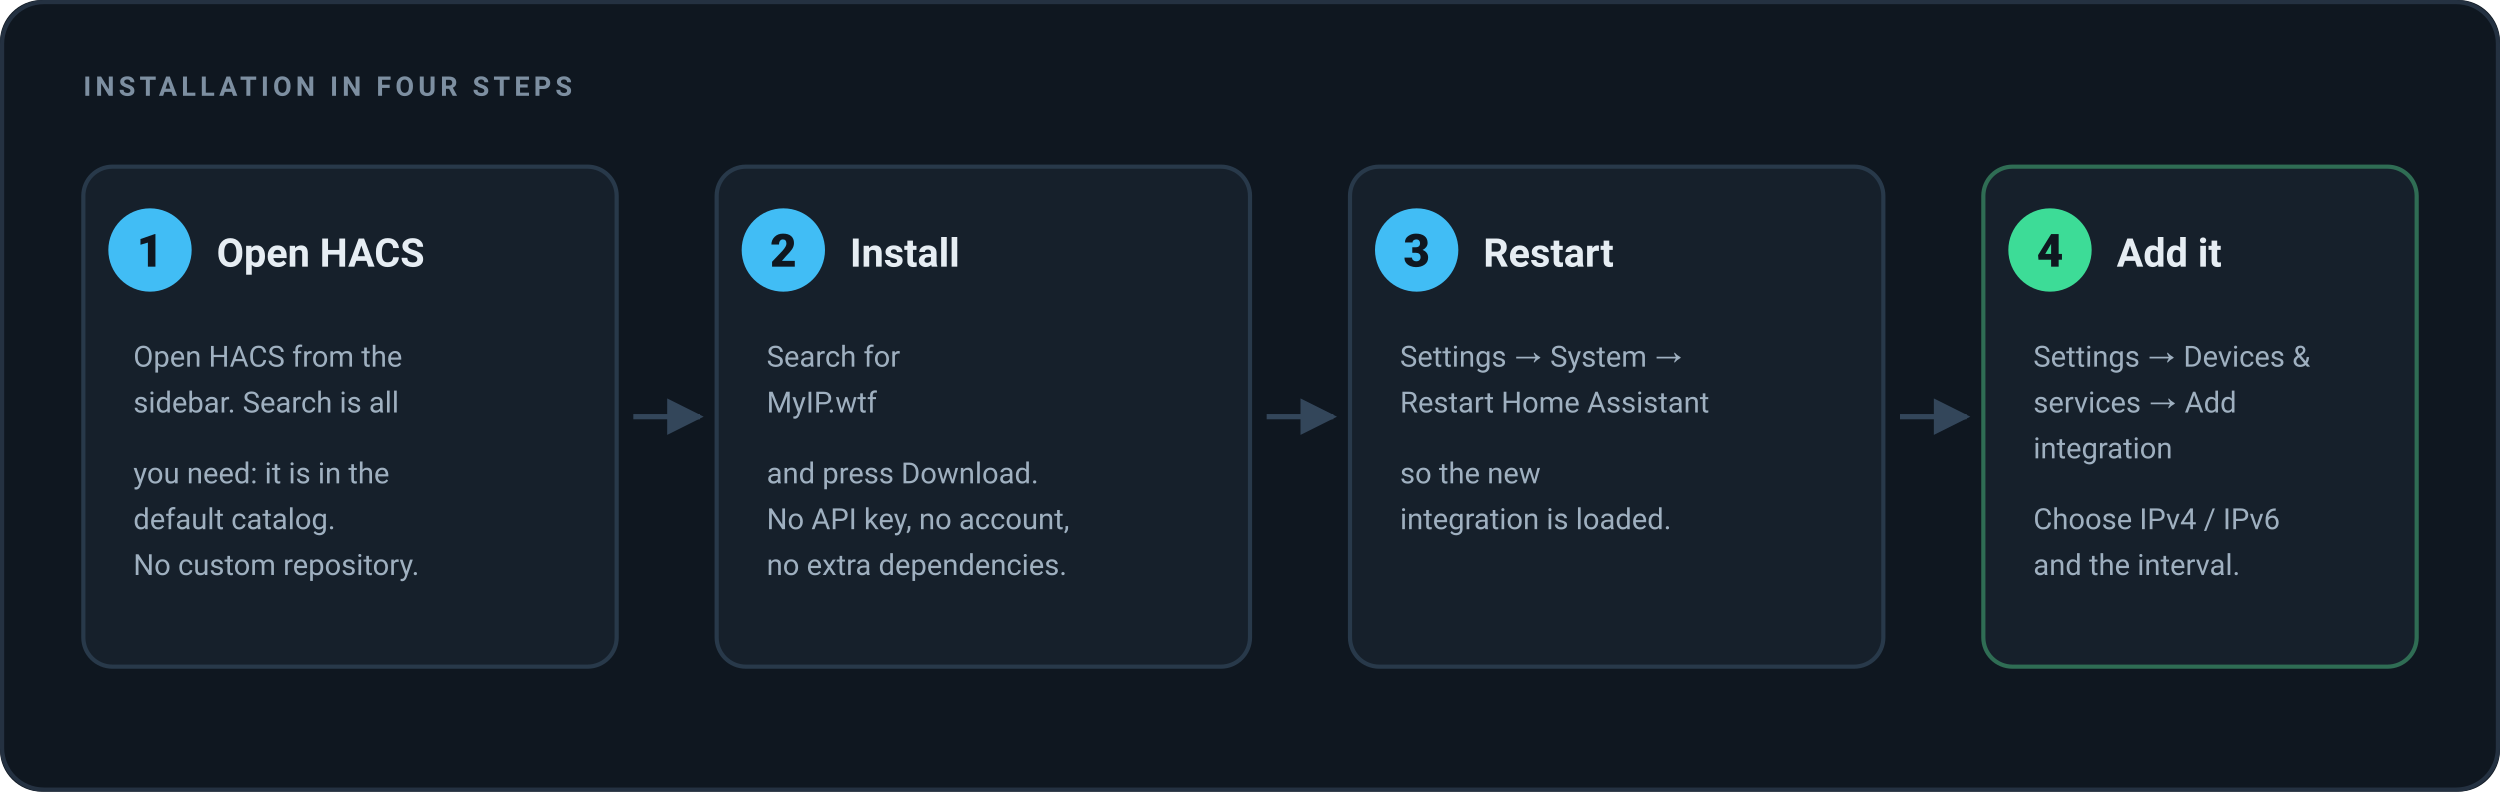
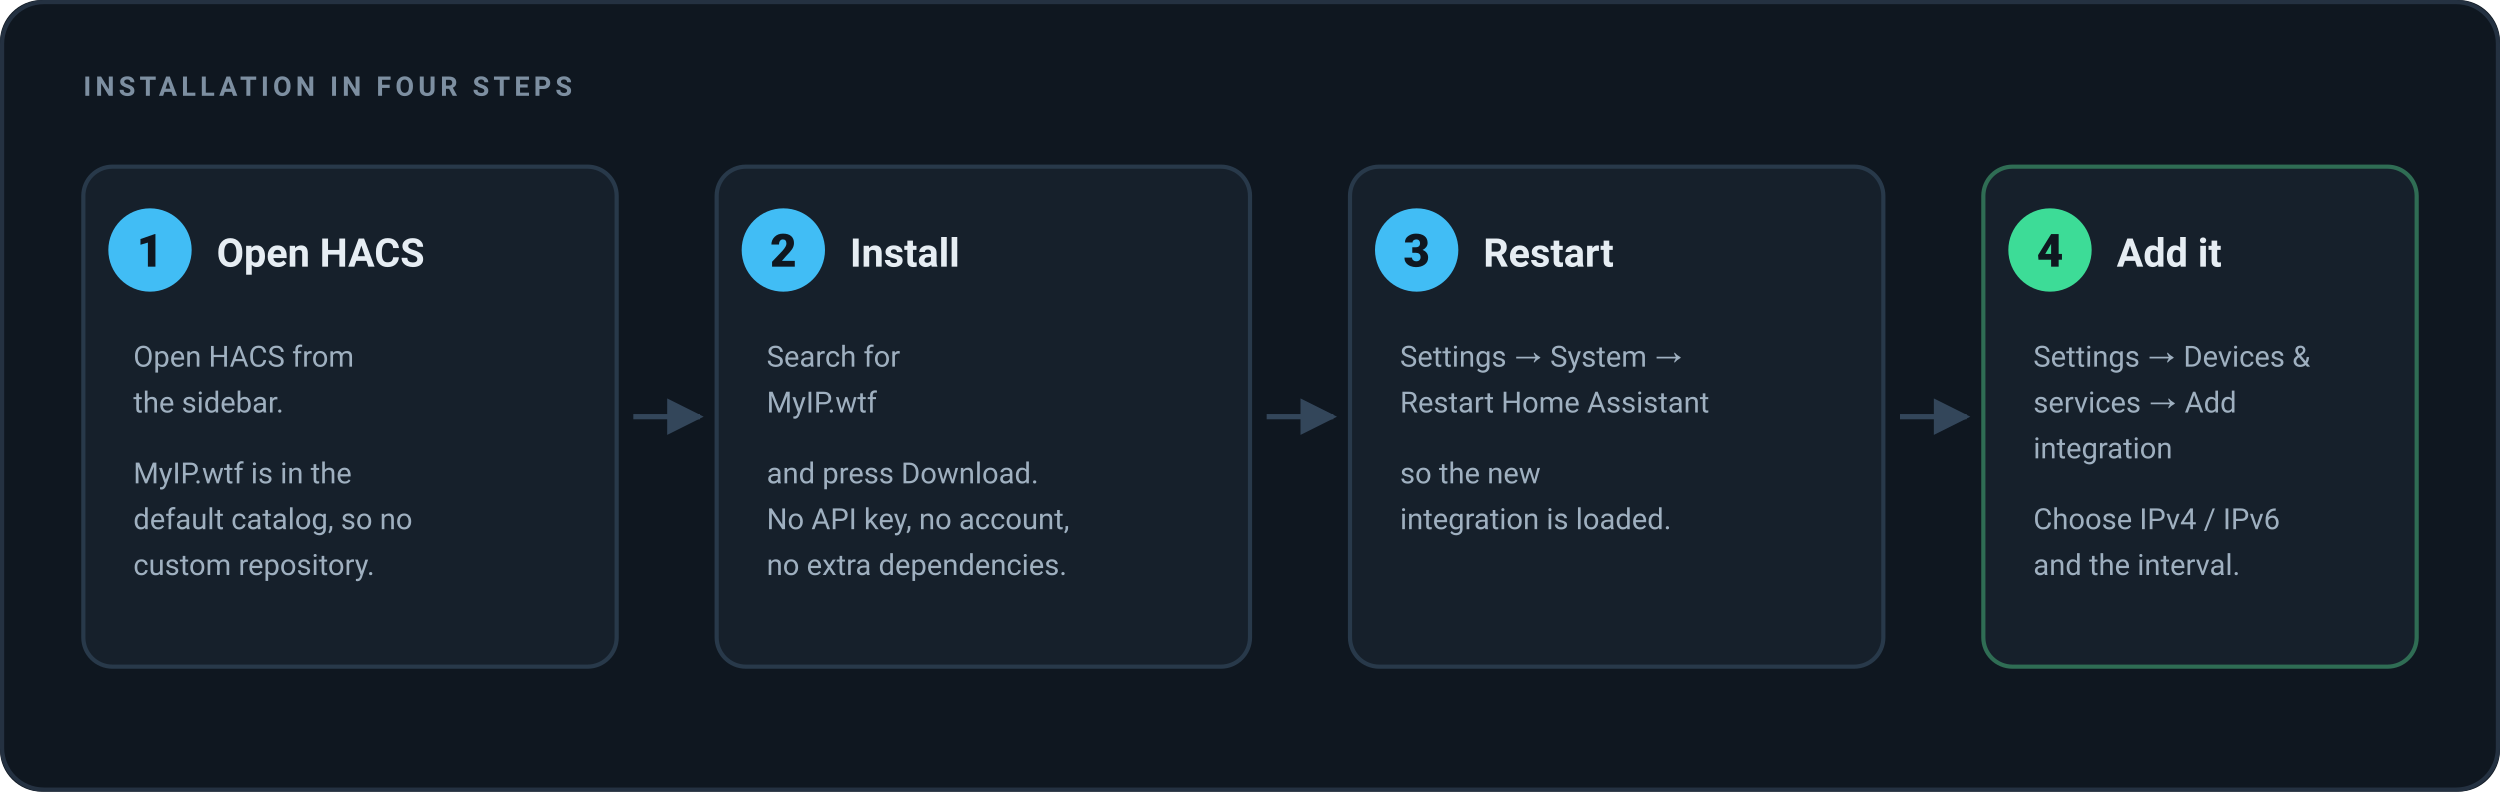
<svg xmlns="http://www.w3.org/2000/svg" viewBox="0 0 1200 380" width="1200" height="380" role="img" aria-label="Installation in four steps: open HACS, install MyIP.wtf, restart Home Assistant, then add the integration and pick your IP versions">
  <defs>
    <style>
      .t { font-family: ui-sans-serif, -apple-system, 'Segoe UI', Roboto, Helvetica, Arial, sans-serif; }
      .h { font-size: 19px; font-weight: 700; fill: #e6edf3; }
      .s { font-size: 14px; fill: #9fb0c0; }
      .n { font-size: 22px; font-weight: 800; fill: #0f1720; }
    </style>
    <marker id="iah" viewBox="0 0 10 10" refX="9" refY="5" markerWidth="7" markerHeight="7" orient="auto-start-reverse">
      <path d="M0 0 10 5 0 10z" fill="#33465a" />
    </marker>
  </defs>
  <rect width="1200" height="380" rx="20" fill="#0f1720" />
  <rect x="1" y="1" width="1198" height="378" rx="20" fill="none" stroke="#243141" stroke-width="2" />
  <text class="t" x="40" y="46" font-size="13" letter-spacing="2" font-weight="600" fill="#7d8fa1">INSTALLATION IN FOUR STEPS</text>
  <g class="t">
    <rect x="40" y="80" width="256" height="240" rx="14" fill="#16202b" stroke="#28394a" stroke-width="2" />
    <circle cx="72" cy="120" r="20" fill="#41BDF5" />
    <text class="n" x="72" y="128" text-anchor="middle">1</text>
    <text class="h" x="104" y="128">Open HACS</text>
-     <text class="s" x="64" y="176">Open HACS from the</text>
-     <text class="s" x="64" y="198">sidebar. Search is all</text>
-     <text class="s" x="64" y="232">you need: it is in the</text>
-     <text class="s" x="64" y="254">default catalog.</text>
-     <text class="s" x="64" y="276" fill="#7fd4f7">No custom repository.</text>
+     <text class="s" x="64" y="176">Open HACS from</text>
+     <text class="s" x="64" y="198">the sidebar.</text>
+     <text class="s" x="64" y="232">MyIP.wtf is in the</text>
+     <text class="s" x="64" y="254">default catalog, so no</text>
+     <text class="s" x="64" y="276" fill="#7fd4f7">custom repository.</text>
    <path d="M304 200 H336" stroke="#33465a" stroke-width="2.5" marker-end="url(#iah)" />
    <rect x="344" y="80" width="256" height="240" rx="14" fill="#16202b" stroke="#28394a" stroke-width="2" />
    <circle cx="376" cy="120" r="20" fill="#41BDF5" />
    <text class="n" x="376" y="128" text-anchor="middle">2</text>
    <text class="h" x="408" y="128">Install</text>
    <text class="s" x="368" y="176">Search for</text>
    <text class="s" x="368" y="198" fill="#7fd4f7">MyIP.wtf</text>
    <text class="s" x="368" y="232">and press Download.</text>
    <text class="s" x="368" y="254">No API key, no account,</text>
    <text class="s" x="368" y="276">no extra dependencies.</text>
    <path d="M608 200 H640" stroke="#33465a" stroke-width="2.5" marker-end="url(#iah)" />
    <rect x="648" y="80" width="256" height="240" rx="14" fill="#16202b" stroke="#28394a" stroke-width="2" />
    <circle cx="680" cy="120" r="20" fill="#41BDF5" />
    <text class="n" x="680" y="128" text-anchor="middle">3</text>
    <text class="h" x="712" y="128">Restart</text>
    <text class="s" x="672" y="176">Settings → System →</text>
    <text class="s" x="672" y="198">Restart Home Assistant</text>
    <text class="s" x="672" y="232">so the new</text>
    <text class="s" x="672" y="254">integration is loaded.</text>
    <path d="M912 200 H944" stroke="#33465a" stroke-width="2.5" marker-end="url(#iah)" />
    <rect x="952" y="80" width="208" height="240" rx="14" fill="#16202b" stroke="#2f6d54" stroke-width="2" />
    <circle cx="984" cy="120" r="20" fill="#3ddc97" />
    <text class="n" x="984" y="128" text-anchor="middle">4</text>
    <text class="h" x="1016" y="128">Add it</text>
    <text class="s" x="976" y="176">Settings → Devices &amp;</text>
    <text class="s" x="976" y="198">services → Add</text>
    <text class="s" x="976" y="220">integration</text>
    <text class="s" x="976" y="254">Choose IPv4 / IPv6</text>
    <text class="s" x="976" y="276">and the interval.</text>
  </g>
</svg>
